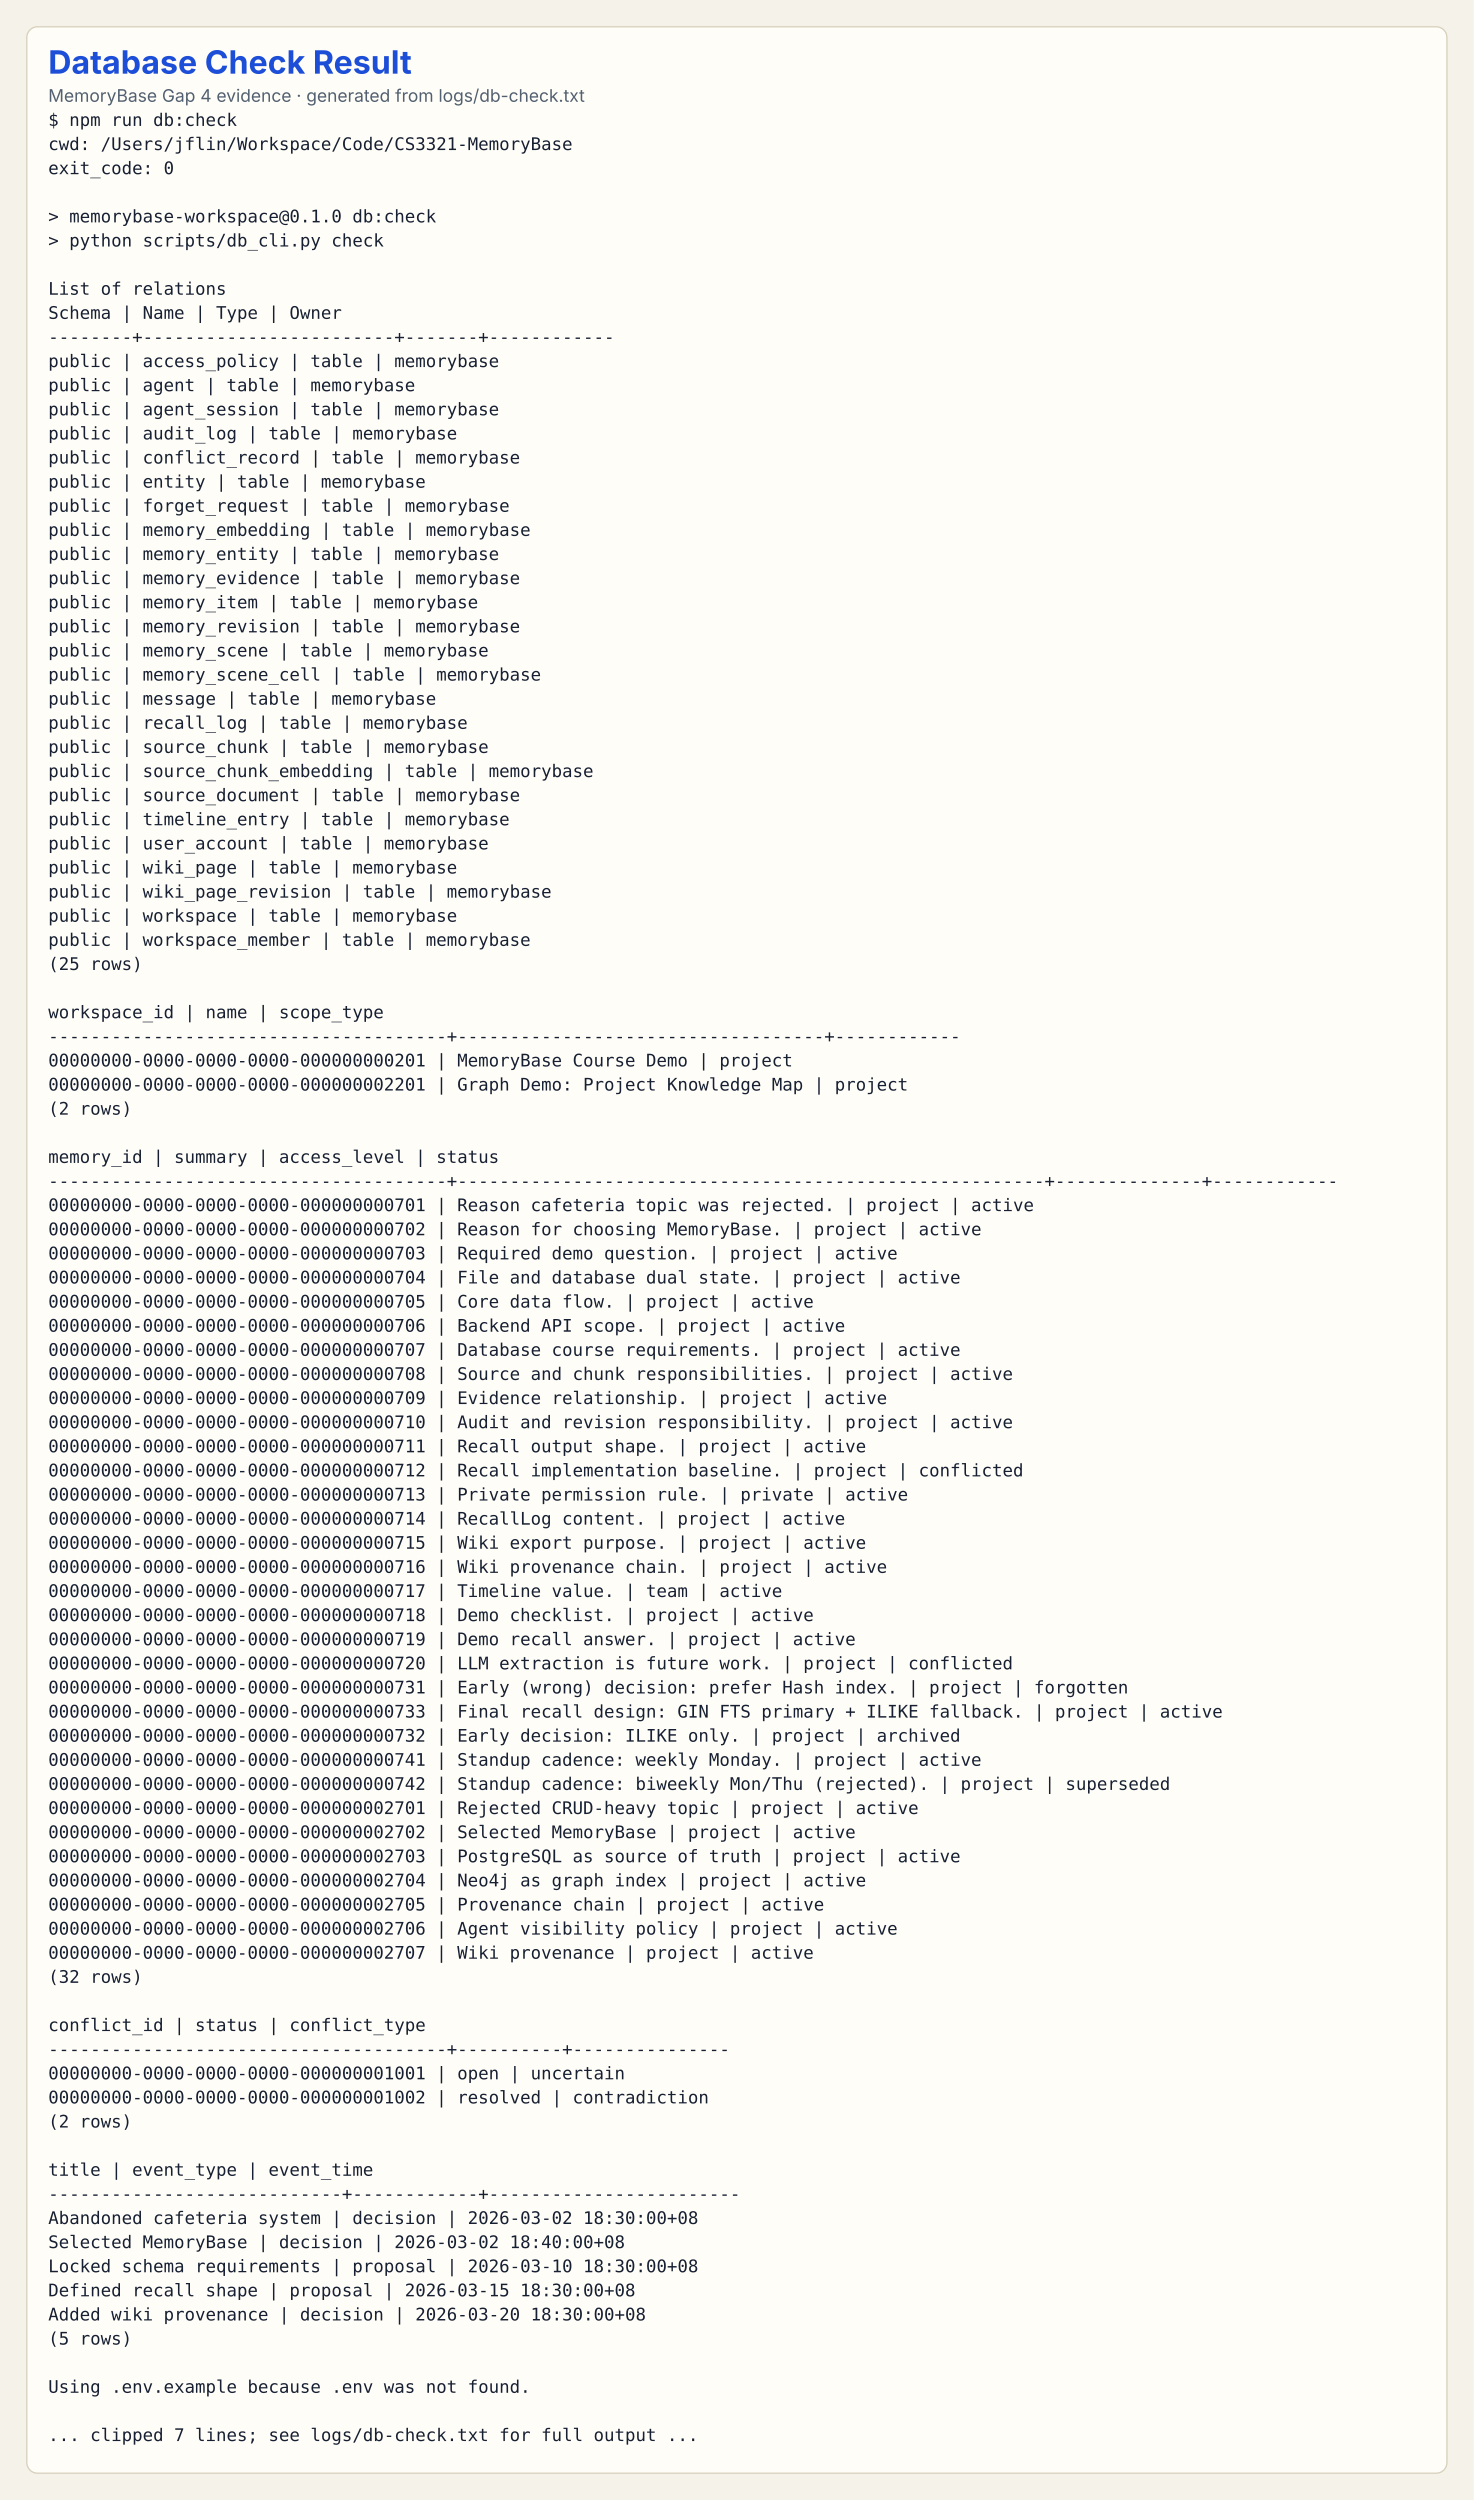
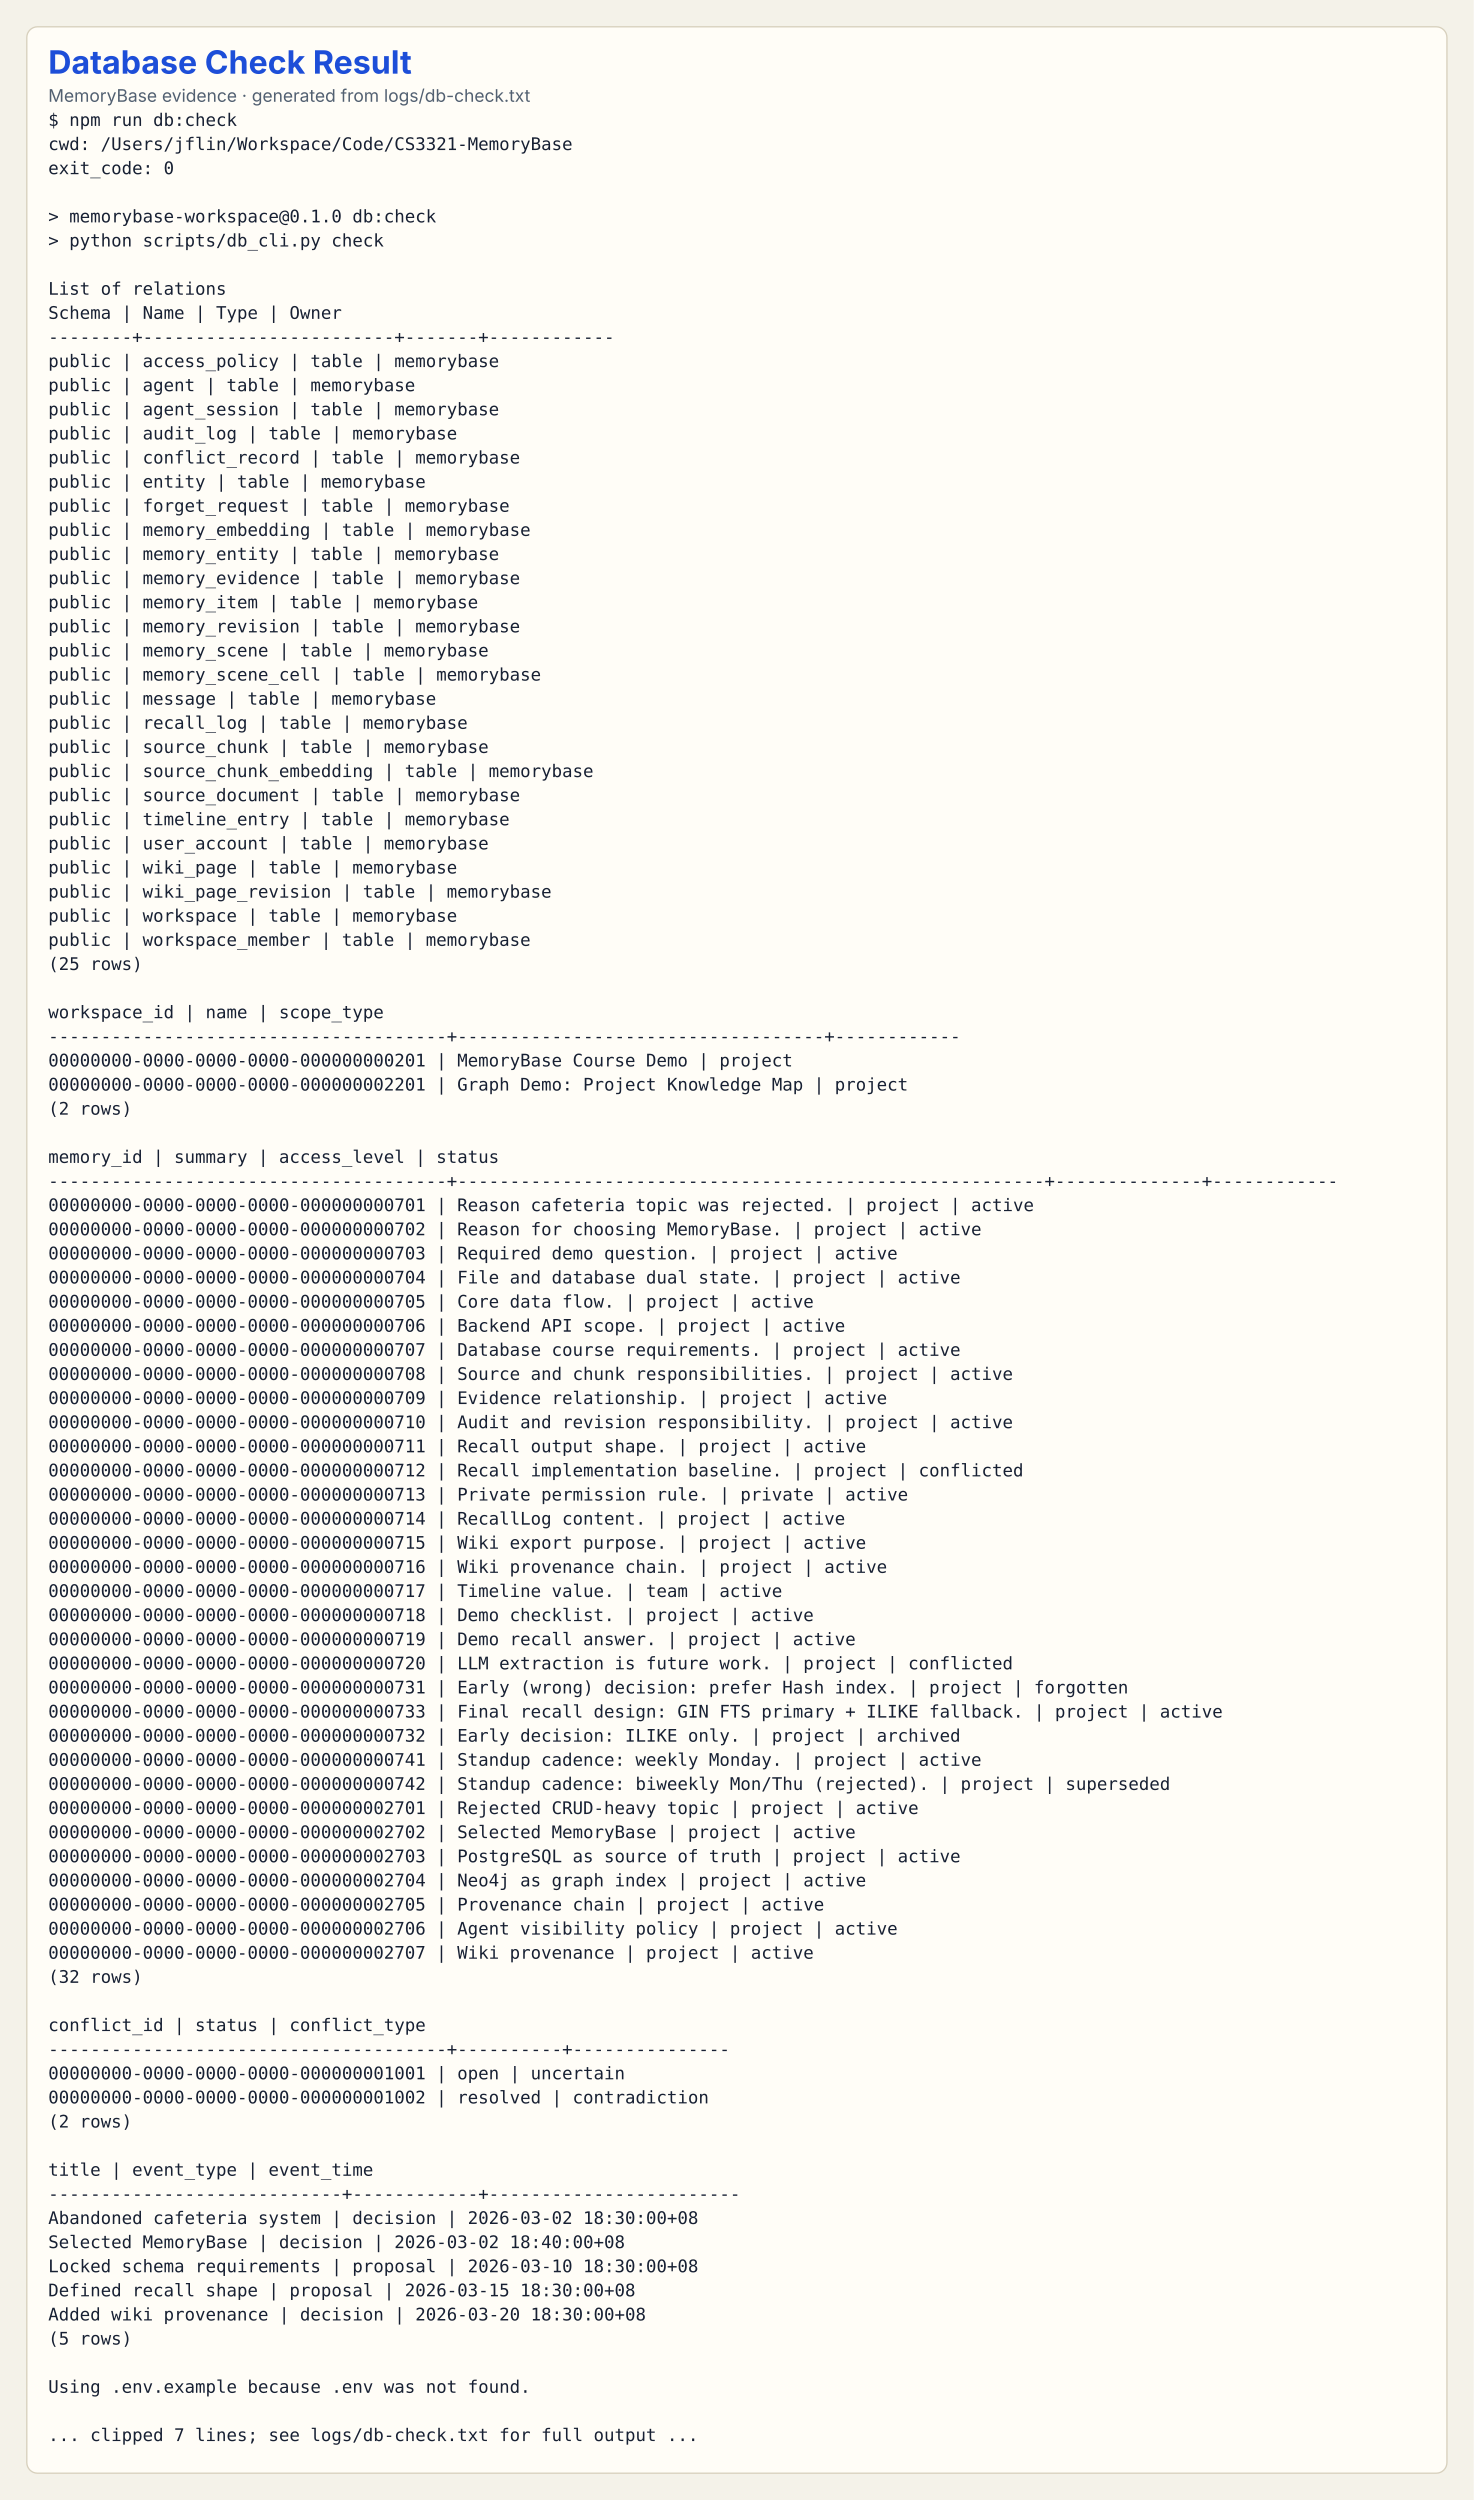
<svg xmlns="http://www.w3.org/2000/svg" width="1100" height="1866" viewBox="0 0 1100 1866">
  <rect width="100%" height="100%" fill="#F4F2E9" />
  <rect x="20" y="20" width="1060" height="1826" rx="8" fill="#FFFDF7" stroke="#D7D0BD" />
  <text x="36" y="55" class="title">Database Check Result</text>
-   <text x="36" y="76" class="meta">MemoryBase Gap 4 evidence · generated from logs/db-check.txt</text>
+   <text x="36" y="76" class="meta">MemoryBase evidence · generated from logs/db-check.txt</text>
  <style>
    .title { font: 700 24px -apple-system, BlinkMacSystemFont, "Segoe UI", sans-serif; fill: #1D4ED8; }
    .meta { font: 13px -apple-system, BlinkMacSystemFont, "Segoe UI", sans-serif; fill: #526071; }
    .term { font: 13px Menlo, Consolas, "SFMono-Regular", monospace; fill: #172033; white-space: pre; }
  </style>
  <text x="36" y="94" class="term">$ npm run db:check</text>
  <text x="36" y="112" class="term">cwd: /Users/jflin/Workspace/Code/CS3321-MemoryBase</text>
  <text x="36" y="130" class="term">exit_code: 0</text>
  <text x="36" y="148" class="term" />
  <text x="36" y="166" class="term">&gt; memorybase-workspace@0.1.0 db:check</text>
  <text x="36" y="184" class="term">&gt; python scripts/db_cli.py check</text>
  <text x="36" y="202" class="term" />
  <text x="36" y="220" class="term">                  List of relations</text>
  <text x="36" y="238" class="term"> Schema |          Name          | Type  |   Owner    </text>
  <text x="36" y="256" class="term">--------+------------------------+-------+------------</text>
  <text x="36" y="274" class="term"> public | access_policy          | table | memorybase</text>
  <text x="36" y="292" class="term"> public | agent                  | table | memorybase</text>
  <text x="36" y="310" class="term"> public | agent_session          | table | memorybase</text>
  <text x="36" y="328" class="term"> public | audit_log              | table | memorybase</text>
  <text x="36" y="346" class="term"> public | conflict_record        | table | memorybase</text>
  <text x="36" y="364" class="term"> public | entity                 | table | memorybase</text>
  <text x="36" y="382" class="term"> public | forget_request         | table | memorybase</text>
  <text x="36" y="400" class="term"> public | memory_embedding       | table | memorybase</text>
  <text x="36" y="418" class="term"> public | memory_entity          | table | memorybase</text>
  <text x="36" y="436" class="term"> public | memory_evidence        | table | memorybase</text>
  <text x="36" y="454" class="term"> public | memory_item            | table | memorybase</text>
  <text x="36" y="472" class="term"> public | memory_revision        | table | memorybase</text>
  <text x="36" y="490" class="term"> public | memory_scene           | table | memorybase</text>
  <text x="36" y="508" class="term"> public | memory_scene_cell      | table | memorybase</text>
  <text x="36" y="526" class="term"> public | message                | table | memorybase</text>
  <text x="36" y="544" class="term"> public | recall_log             | table | memorybase</text>
  <text x="36" y="562" class="term"> public | source_chunk           | table | memorybase</text>
  <text x="36" y="580" class="term"> public | source_chunk_embedding | table | memorybase</text>
  <text x="36" y="598" class="term"> public | source_document        | table | memorybase</text>
  <text x="36" y="616" class="term"> public | timeline_entry         | table | memorybase</text>
  <text x="36" y="634" class="term"> public | user_account           | table | memorybase</text>
  <text x="36" y="652" class="term"> public | wiki_page              | table | memorybase</text>
  <text x="36" y="670" class="term"> public | wiki_page_revision     | table | memorybase</text>
  <text x="36" y="688" class="term"> public | workspace              | table | memorybase</text>
  <text x="36" y="706" class="term"> public | workspace_member       | table | memorybase</text>
  <text x="36" y="724" class="term">(25 rows)</text>
  <text x="36" y="742" class="term" />
  <text x="36" y="760" class="term">             workspace_id             |               name                | scope_type </text>
  <text x="36" y="778" class="term">--------------------------------------+-----------------------------------+------------</text>
  <text x="36" y="796" class="term"> 00000000-0000-0000-0000-000000000201 | MemoryBase Course Demo            | project</text>
  <text x="36" y="814" class="term"> 00000000-0000-0000-0000-000000002201 | Graph Demo: Project Knowledge Map | project</text>
  <text x="36" y="832" class="term">(2 rows)</text>
  <text x="36" y="850" class="term" />
  <text x="36" y="868" class="term">              memory_id               |                        summary                         | access_level |   status   </text>
  <text x="36" y="886" class="term">--------------------------------------+--------------------------------------------------------+--------------+------------</text>
  <text x="36" y="904" class="term"> 00000000-0000-0000-0000-000000000701 | Reason cafeteria topic was rejected.                   | project      | active</text>
  <text x="36" y="922" class="term"> 00000000-0000-0000-0000-000000000702 | Reason for choosing MemoryBase.                        | project      | active</text>
  <text x="36" y="940" class="term"> 00000000-0000-0000-0000-000000000703 | Required demo question.                                | project      | active</text>
  <text x="36" y="958" class="term"> 00000000-0000-0000-0000-000000000704 | File and database dual state.                          | project      | active</text>
  <text x="36" y="976" class="term"> 00000000-0000-0000-0000-000000000705 | Core data flow.                                        | project      | active</text>
  <text x="36" y="994" class="term"> 00000000-0000-0000-0000-000000000706 | Backend API scope.                                     | project      | active</text>
  <text x="36" y="1012" class="term"> 00000000-0000-0000-0000-000000000707 | Database course requirements.                          | project      | active</text>
  <text x="36" y="1030" class="term"> 00000000-0000-0000-0000-000000000708 | Source and chunk responsibilities.                     | project      | active</text>
  <text x="36" y="1048" class="term"> 00000000-0000-0000-0000-000000000709 | Evidence relationship.                                 | project      | active</text>
  <text x="36" y="1066" class="term"> 00000000-0000-0000-0000-000000000710 | Audit and revision responsibility.                     | project      | active</text>
  <text x="36" y="1084" class="term"> 00000000-0000-0000-0000-000000000711 | Recall output shape.                                   | project      | active</text>
  <text x="36" y="1102" class="term"> 00000000-0000-0000-0000-000000000712 | Recall implementation baseline.                        | project      | conflicted</text>
  <text x="36" y="1120" class="term"> 00000000-0000-0000-0000-000000000713 | Private permission rule.                               | private      | active</text>
  <text x="36" y="1138" class="term"> 00000000-0000-0000-0000-000000000714 | RecallLog content.                                     | project      | active</text>
  <text x="36" y="1156" class="term"> 00000000-0000-0000-0000-000000000715 | Wiki export purpose.                                   | project      | active</text>
  <text x="36" y="1174" class="term"> 00000000-0000-0000-0000-000000000716 | Wiki provenance chain.                                 | project      | active</text>
  <text x="36" y="1192" class="term"> 00000000-0000-0000-0000-000000000717 | Timeline value.                                        | team         | active</text>
  <text x="36" y="1210" class="term"> 00000000-0000-0000-0000-000000000718 | Demo checklist.                                        | project      | active</text>
  <text x="36" y="1228" class="term"> 00000000-0000-0000-0000-000000000719 | Demo recall answer.                                    | project      | active</text>
  <text x="36" y="1246" class="term"> 00000000-0000-0000-0000-000000000720 | LLM extraction is future work.                         | project      | conflicted</text>
  <text x="36" y="1264" class="term"> 00000000-0000-0000-0000-000000000731 | Early (wrong) decision: prefer Hash index.             | project      | forgotten</text>
  <text x="36" y="1282" class="term"> 00000000-0000-0000-0000-000000000733 | Final recall design: GIN FTS primary + ILIKE fallback. | project      | active</text>
  <text x="36" y="1300" class="term"> 00000000-0000-0000-0000-000000000732 | Early decision: ILIKE only.                            | project      | archived</text>
  <text x="36" y="1318" class="term"> 00000000-0000-0000-0000-000000000741 | Standup cadence: weekly Monday.                        | project      | active</text>
  <text x="36" y="1336" class="term"> 00000000-0000-0000-0000-000000000742 | Standup cadence: biweekly Mon/Thu (rejected).          | project      | superseded</text>
  <text x="36" y="1354" class="term"> 00000000-0000-0000-0000-000000002701 | Rejected CRUD-heavy topic                              | project      | active</text>
  <text x="36" y="1372" class="term"> 00000000-0000-0000-0000-000000002702 | Selected MemoryBase                                    | project      | active</text>
  <text x="36" y="1390" class="term"> 00000000-0000-0000-0000-000000002703 | PostgreSQL as source of truth                          | project      | active</text>
  <text x="36" y="1408" class="term"> 00000000-0000-0000-0000-000000002704 | Neo4j as graph index                                   | project      | active</text>
  <text x="36" y="1426" class="term"> 00000000-0000-0000-0000-000000002705 | Provenance chain                                       | project      | active</text>
  <text x="36" y="1444" class="term"> 00000000-0000-0000-0000-000000002706 | Agent visibility policy                                | project      | active</text>
  <text x="36" y="1462" class="term"> 00000000-0000-0000-0000-000000002707 | Wiki provenance                                        | project      | active</text>
  <text x="36" y="1480" class="term">(32 rows)</text>
  <text x="36" y="1498" class="term" />
  <text x="36" y="1516" class="term">             conflict_id              |  status  | conflict_type </text>
  <text x="36" y="1534" class="term">--------------------------------------+----------+---------------</text>
  <text x="36" y="1552" class="term"> 00000000-0000-0000-0000-000000001001 | open     | uncertain</text>
  <text x="36" y="1570" class="term"> 00000000-0000-0000-0000-000000001002 | resolved | contradiction</text>
  <text x="36" y="1588" class="term">(2 rows)</text>
  <text x="36" y="1606" class="term" />
  <text x="36" y="1624" class="term">           title            | event_type |       event_time       </text>
  <text x="36" y="1642" class="term">----------------------------+------------+------------------------</text>
  <text x="36" y="1660" class="term"> Abandoned cafeteria system | decision   | 2026-03-02 18:30:00+08</text>
  <text x="36" y="1678" class="term"> Selected MemoryBase        | decision   | 2026-03-02 18:40:00+08</text>
  <text x="36" y="1696" class="term"> Locked schema requirements | proposal   | 2026-03-10 18:30:00+08</text>
  <text x="36" y="1714" class="term"> Defined recall shape       | proposal   | 2026-03-15 18:30:00+08</text>
  <text x="36" y="1732" class="term"> Added wiki provenance      | decision   | 2026-03-20 18:30:00+08</text>
  <text x="36" y="1750" class="term">(5 rows)</text>
  <text x="36" y="1768" class="term" />
  <text x="36" y="1786" class="term">Using .env.example because .env was not found.</text>
  <text x="36" y="1804" class="term" />
  <text x="36" y="1822" class="term">... clipped 7 lines; see logs/db-check.txt for full output ...</text>
</svg>
